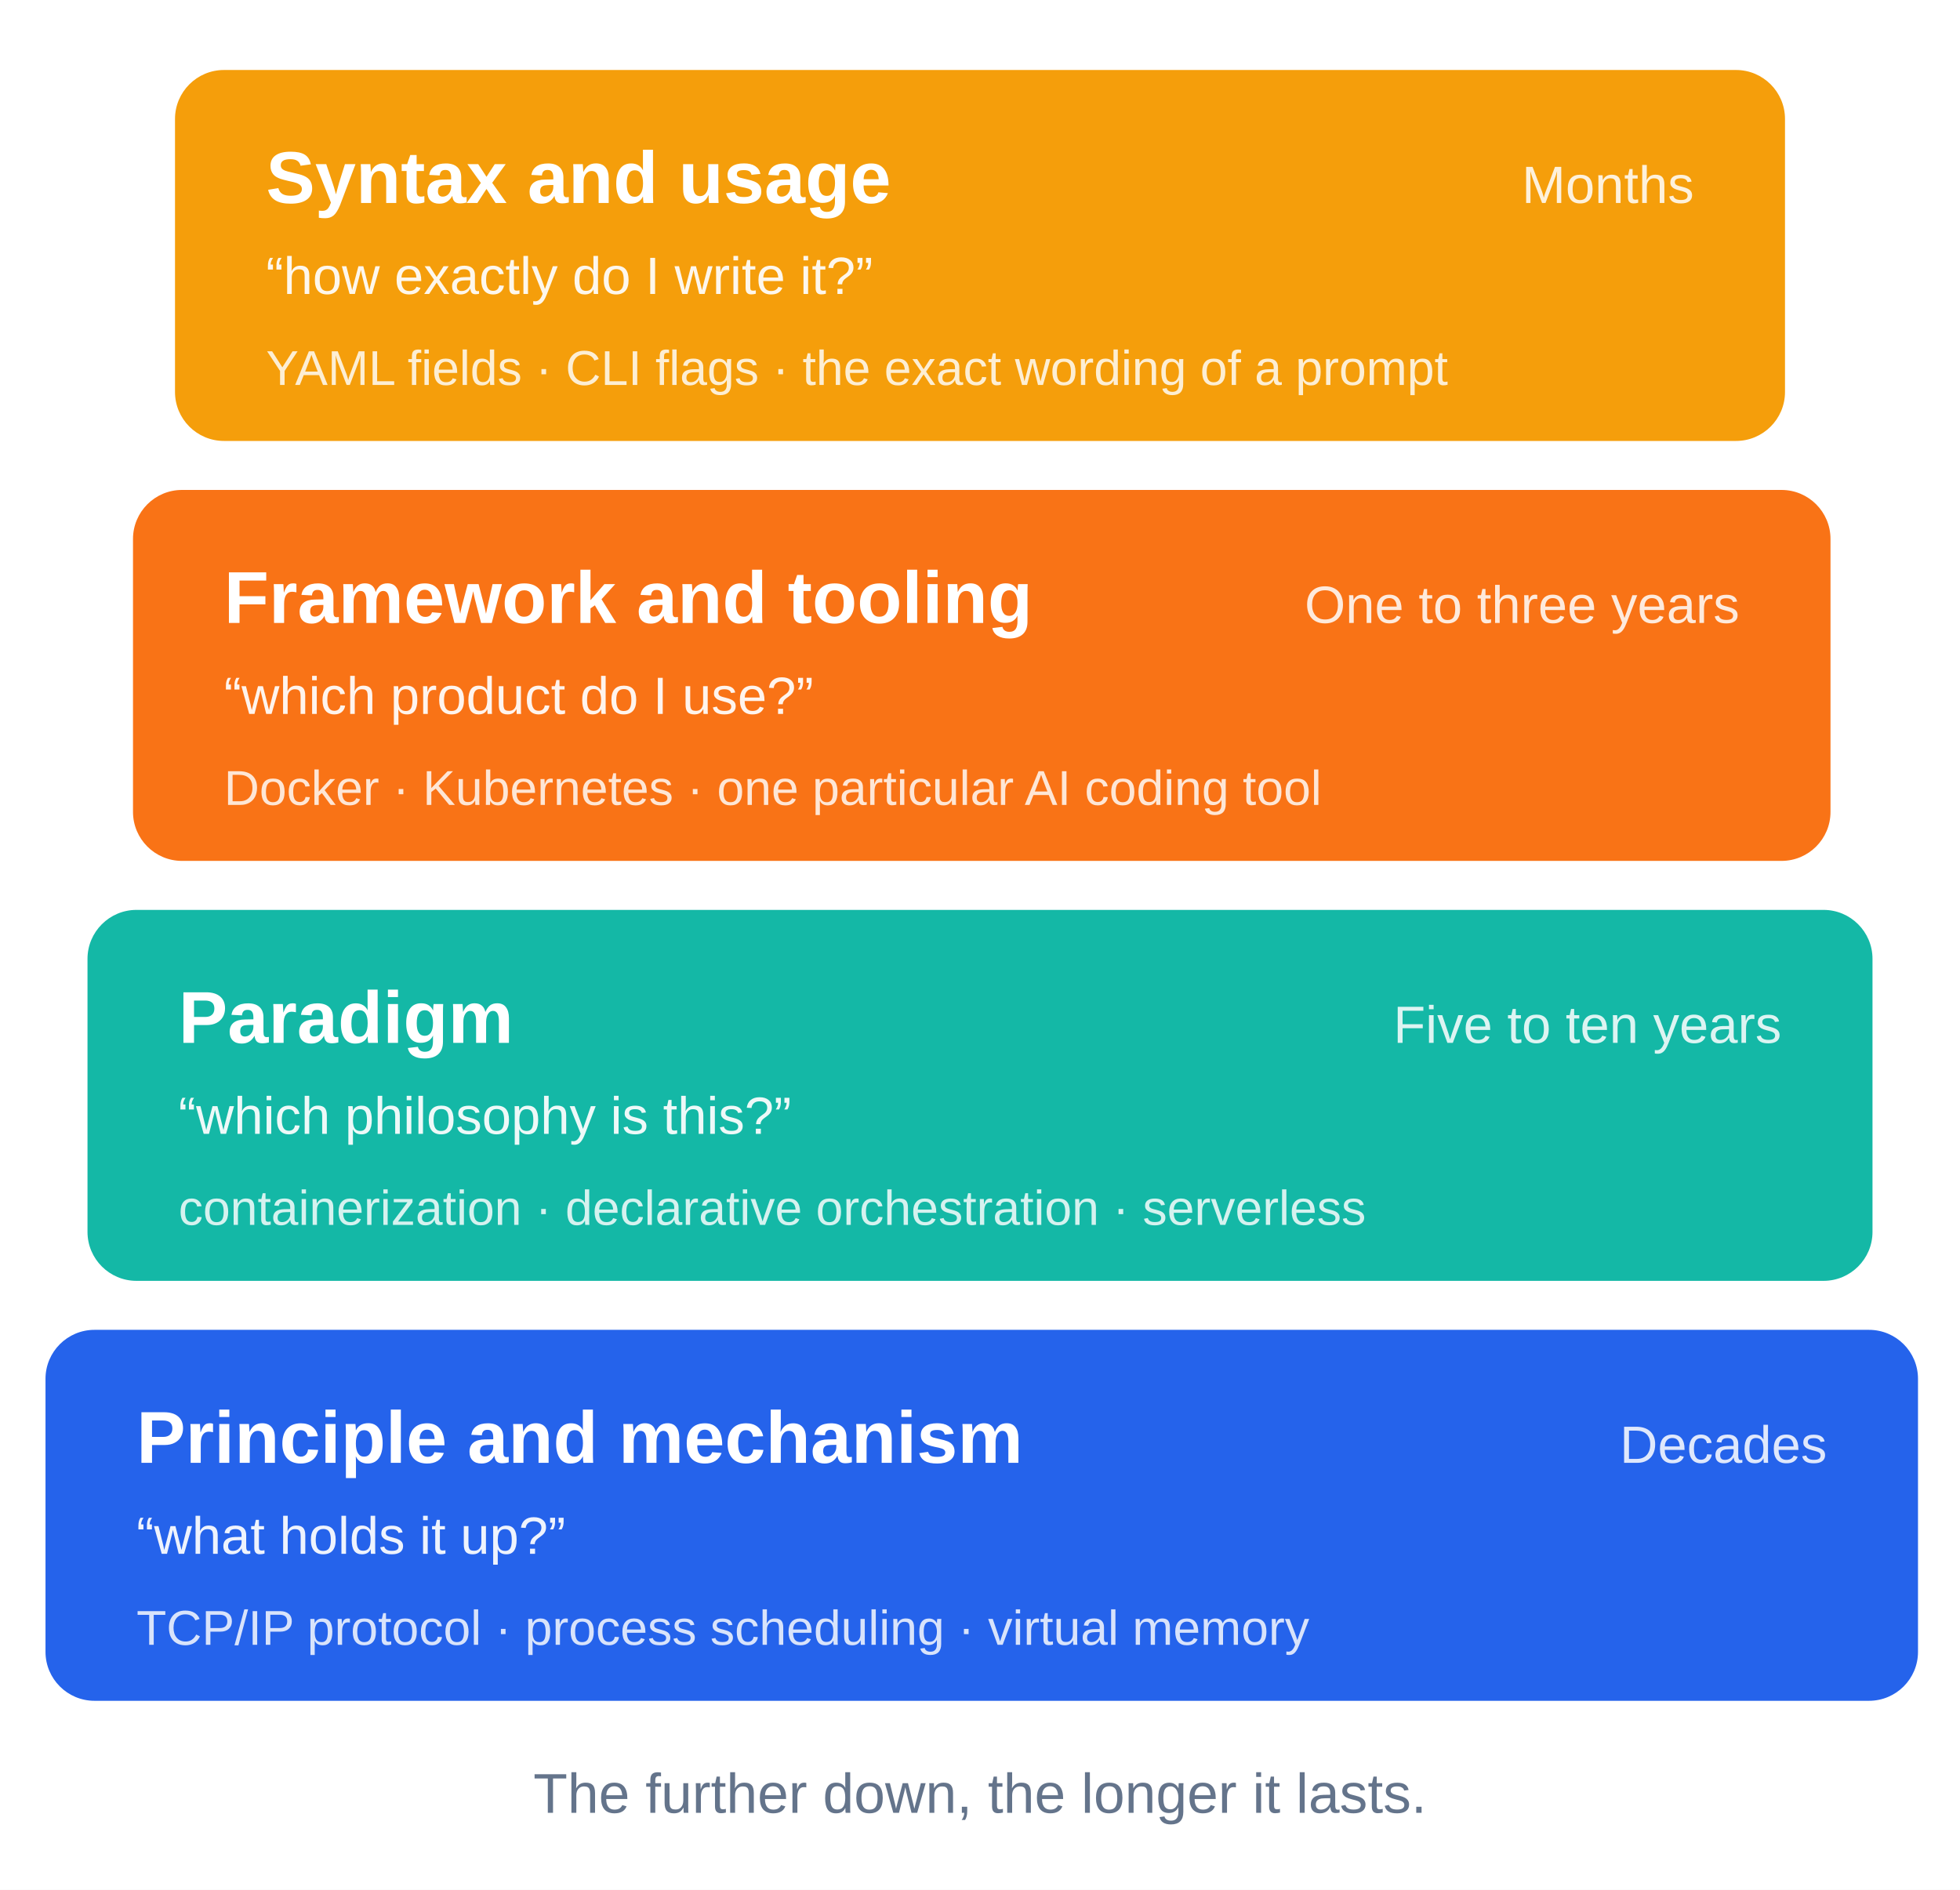
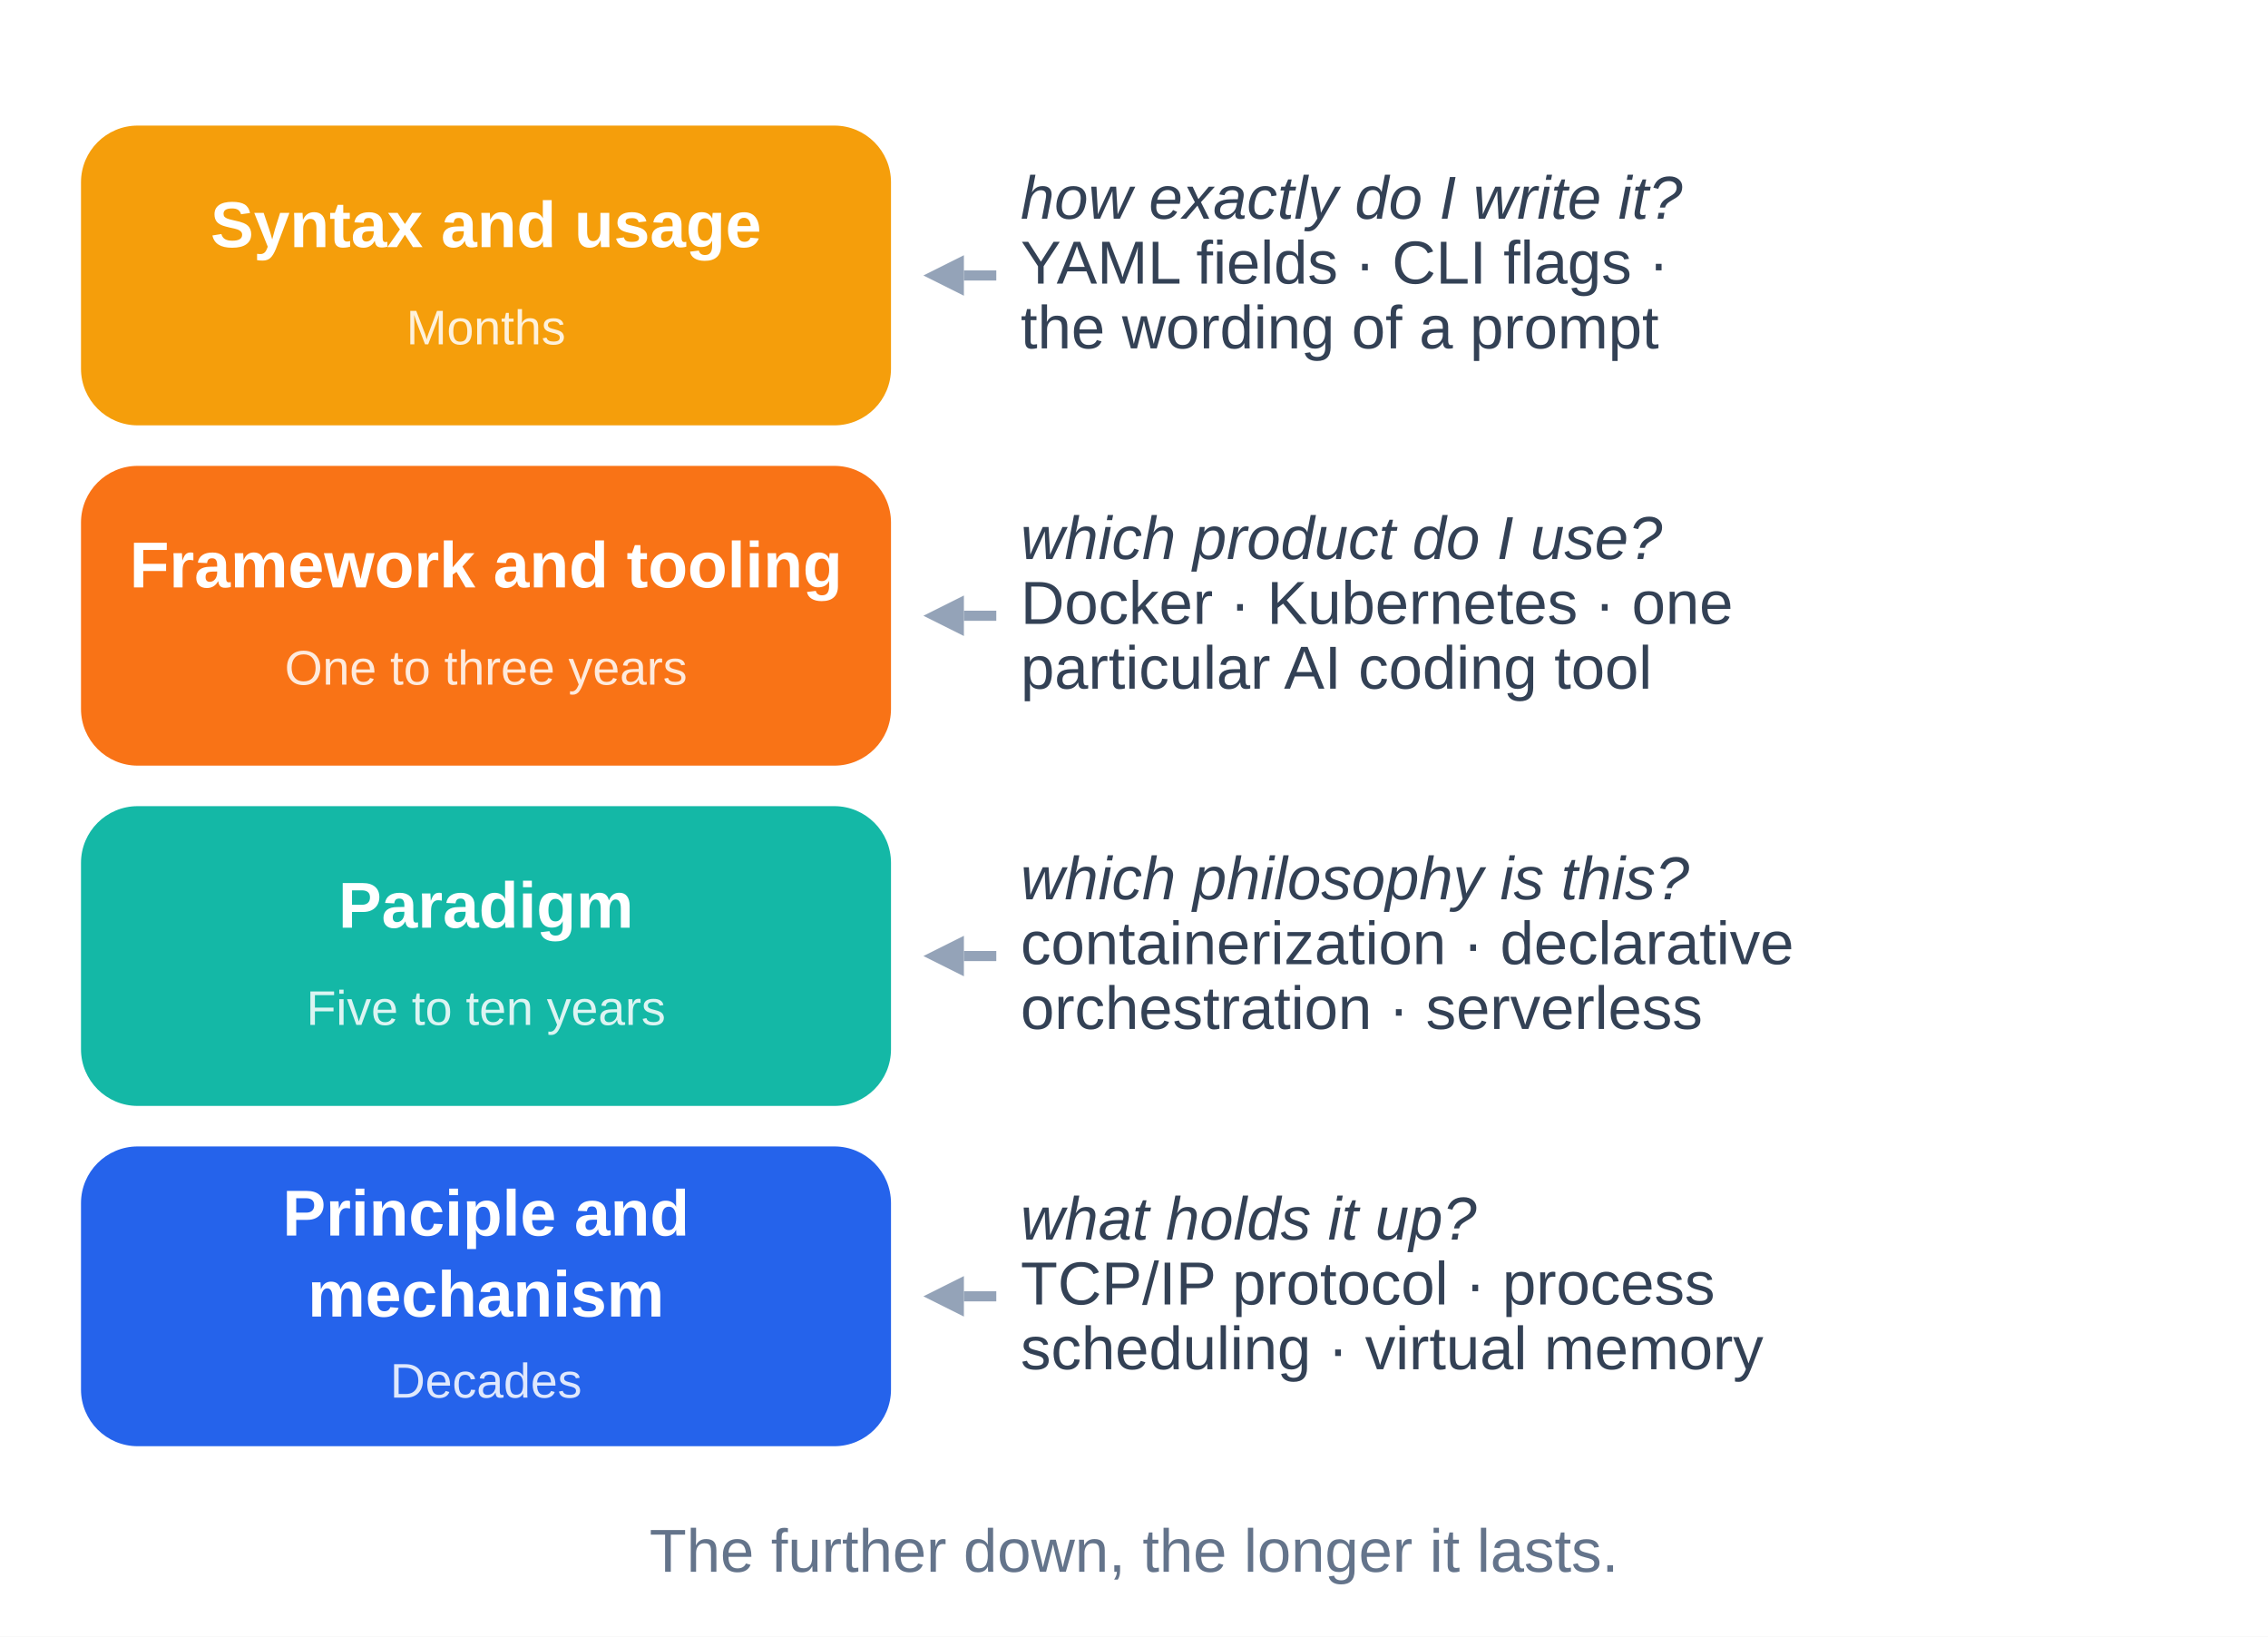
- <svg xmlns="http://www.w3.org/2000/svg" viewBox="0 0 560 540" width="560" height="540" role="img" aria-labelledby="flTitle">
-   <rect width="560" height="540" fill="#ffffff" />
+ <svg xmlns="http://www.w3.org/2000/svg" viewBox="0 0 560 404" width="560" height="404" role="img" aria-labelledby="flTitle">
+   <rect width="560" height="404" fill="#ffffff" />
  <g font-family="ui-sans-serif, -apple-system, 'Helvetica Neue', Arial, sans-serif">
-     <rect x="50" y="20" width="460" height="106" rx="14" fill="#f59e0b" />
-     <text x="76" y="58" font-size="21" font-weight="700" fill="#ffffff">Syntax and usage</text>
-     <text x="484" y="58" font-size="15" fill="#ffffff" opacity="0.85" text-anchor="end">Months</text>
-     <text x="76" y="84" font-size="15" fill="#ffffff" opacity="0.92">“how exactly do I write it?”</text>
-     <text x="76" y="110" font-size="14" fill="#ffffff" opacity="0.82">YAML fields · CLI flags · the exact wording of a prompt</text>
-     <rect x="38" y="140" width="485" height="106" rx="14" fill="#f97316" />
-     <text x="64" y="178" font-size="21" font-weight="700" fill="#ffffff">Framework and tooling</text>
-     <text x="497" y="178" font-size="15" fill="#ffffff" opacity="0.85" text-anchor="end">One to three years</text>
-     <text x="64" y="204" font-size="15" fill="#ffffff" opacity="0.92">“which product do I use?”</text>
-     <text x="64" y="230" font-size="14" fill="#ffffff" opacity="0.82">Docker · Kubernetes · one particular AI coding tool</text>
-     <rect x="25" y="260" width="510" height="106" rx="14" fill="#14b8a6" />
-     <text x="51" y="298" font-size="21" font-weight="700" fill="#ffffff">Paradigm</text>
-     <text x="509" y="298" font-size="15" fill="#ffffff" opacity="0.85" text-anchor="end">Five to ten years</text>
-     <text x="51" y="324" font-size="15" fill="#ffffff" opacity="0.92">“which philosophy is this?”</text>
-     <text x="51" y="350" font-size="14" fill="#ffffff" opacity="0.82">containerization · declarative orchestration · serverless</text>
-     <rect x="13" y="380" width="535" height="106" rx="14" fill="#2563eb" />
-     <text x="39" y="418" font-size="21" font-weight="700" fill="#ffffff">Principle and mechanism</text>
-     <text x="522" y="418" font-size="15" fill="#ffffff" opacity="0.85" text-anchor="end">Decades</text>
-     <text x="39" y="444" font-size="15" fill="#ffffff" opacity="0.92">“what holds it up?”</text>
-     <text x="39" y="470" font-size="14" fill="#ffffff" opacity="0.82">TCP/IP protocol · process scheduling · virtual memory</text>
-     <text x="280" y="518" font-size="16" fill="#64748b" text-anchor="middle">The further down, the longer it lasts.</text>
+     <rect x="20" y="31" width="200" height="74" rx="14" fill="#f59e0b" />
+     <text x="120" y="61" font-size="16" font-weight="700" fill="#ffffff" text-anchor="middle">Syntax and usage</text>
+     <text x="120" y="85" font-size="12" fill="#ffffff" opacity="0.85" text-anchor="middle">Months</text>
+     <line x1="246" y1="68" x2="238" y2="68" stroke="#94a3b8" stroke-width="2.5" />
+     <polygon points="228,68 238,63 238,73" fill="#94a3b8" />
+     <text x="252" y="54" font-size="15" fill="#334155" font-style="italic">how exactly do I write it?</text>
+     <text x="252" y="70" font-size="15" fill="#334155">YAML fields · CLI flags ·</text>
+     <text x="252" y="86" font-size="15" fill="#334155">the wording of a prompt</text>
+     <rect x="20" y="115" width="200" height="74" rx="14" fill="#f97316" />
+     <text x="120" y="145" font-size="16" font-weight="700" fill="#ffffff" text-anchor="middle">Framework and tooling</text>
+     <text x="120" y="169" font-size="12" fill="#ffffff" opacity="0.85" text-anchor="middle">One to three years</text>
+     <line x1="246" y1="152" x2="238" y2="152" stroke="#94a3b8" stroke-width="2.5" />
+     <polygon points="228,152 238,147 238,157" fill="#94a3b8" />
+     <text x="252" y="138" font-size="15" fill="#334155" font-style="italic">which product do I use?</text>
+     <text x="252" y="154" font-size="15" fill="#334155">Docker · Kubernetes · one</text>
+     <text x="252" y="170" font-size="15" fill="#334155">particular AI coding tool</text>
+     <rect x="20" y="199" width="200" height="74" rx="14" fill="#14b8a6" />
+     <text x="120" y="229" font-size="16" font-weight="700" fill="#ffffff" text-anchor="middle">Paradigm</text>
+     <text x="120" y="253" font-size="12" fill="#ffffff" opacity="0.85" text-anchor="middle">Five to ten years</text>
+     <line x1="246" y1="236" x2="238" y2="236" stroke="#94a3b8" stroke-width="2.5" />
+     <polygon points="228,236 238,231 238,241" fill="#94a3b8" />
+     <text x="252" y="222" font-size="15" fill="#334155" font-style="italic">which philosophy is this?</text>
+     <text x="252" y="238" font-size="15" fill="#334155">containerization · declarative</text>
+     <text x="252" y="254" font-size="15" fill="#334155">orchestration · serverless</text>
+     <rect x="20" y="283" width="200" height="74" rx="14" fill="#2563eb" />
+     <text x="120" y="305" font-size="16" font-weight="700" fill="#ffffff" text-anchor="middle">Principle and</text>
+     <text x="120" y="325" font-size="16" font-weight="700" fill="#ffffff" text-anchor="middle">mechanism</text>
+     <text x="120" y="345" font-size="12" fill="#ffffff" opacity="0.85" text-anchor="middle">Decades</text>
+     <line x1="246" y1="320" x2="238" y2="320" stroke="#94a3b8" stroke-width="2.5" />
+     <polygon points="228,320 238,315 238,325" fill="#94a3b8" />
+     <text x="252" y="306" font-size="15" fill="#334155" font-style="italic">what holds it up?</text>
+     <text x="252" y="322" font-size="15" fill="#334155">TCP/IP protocol · process</text>
+     <text x="252" y="338" font-size="15" fill="#334155">scheduling · virtual memory</text>
+     <text x="280" y="388" font-size="15" fill="#64748b" text-anchor="middle">The further down, the longer it lasts.</text>
  </g>
</svg>
